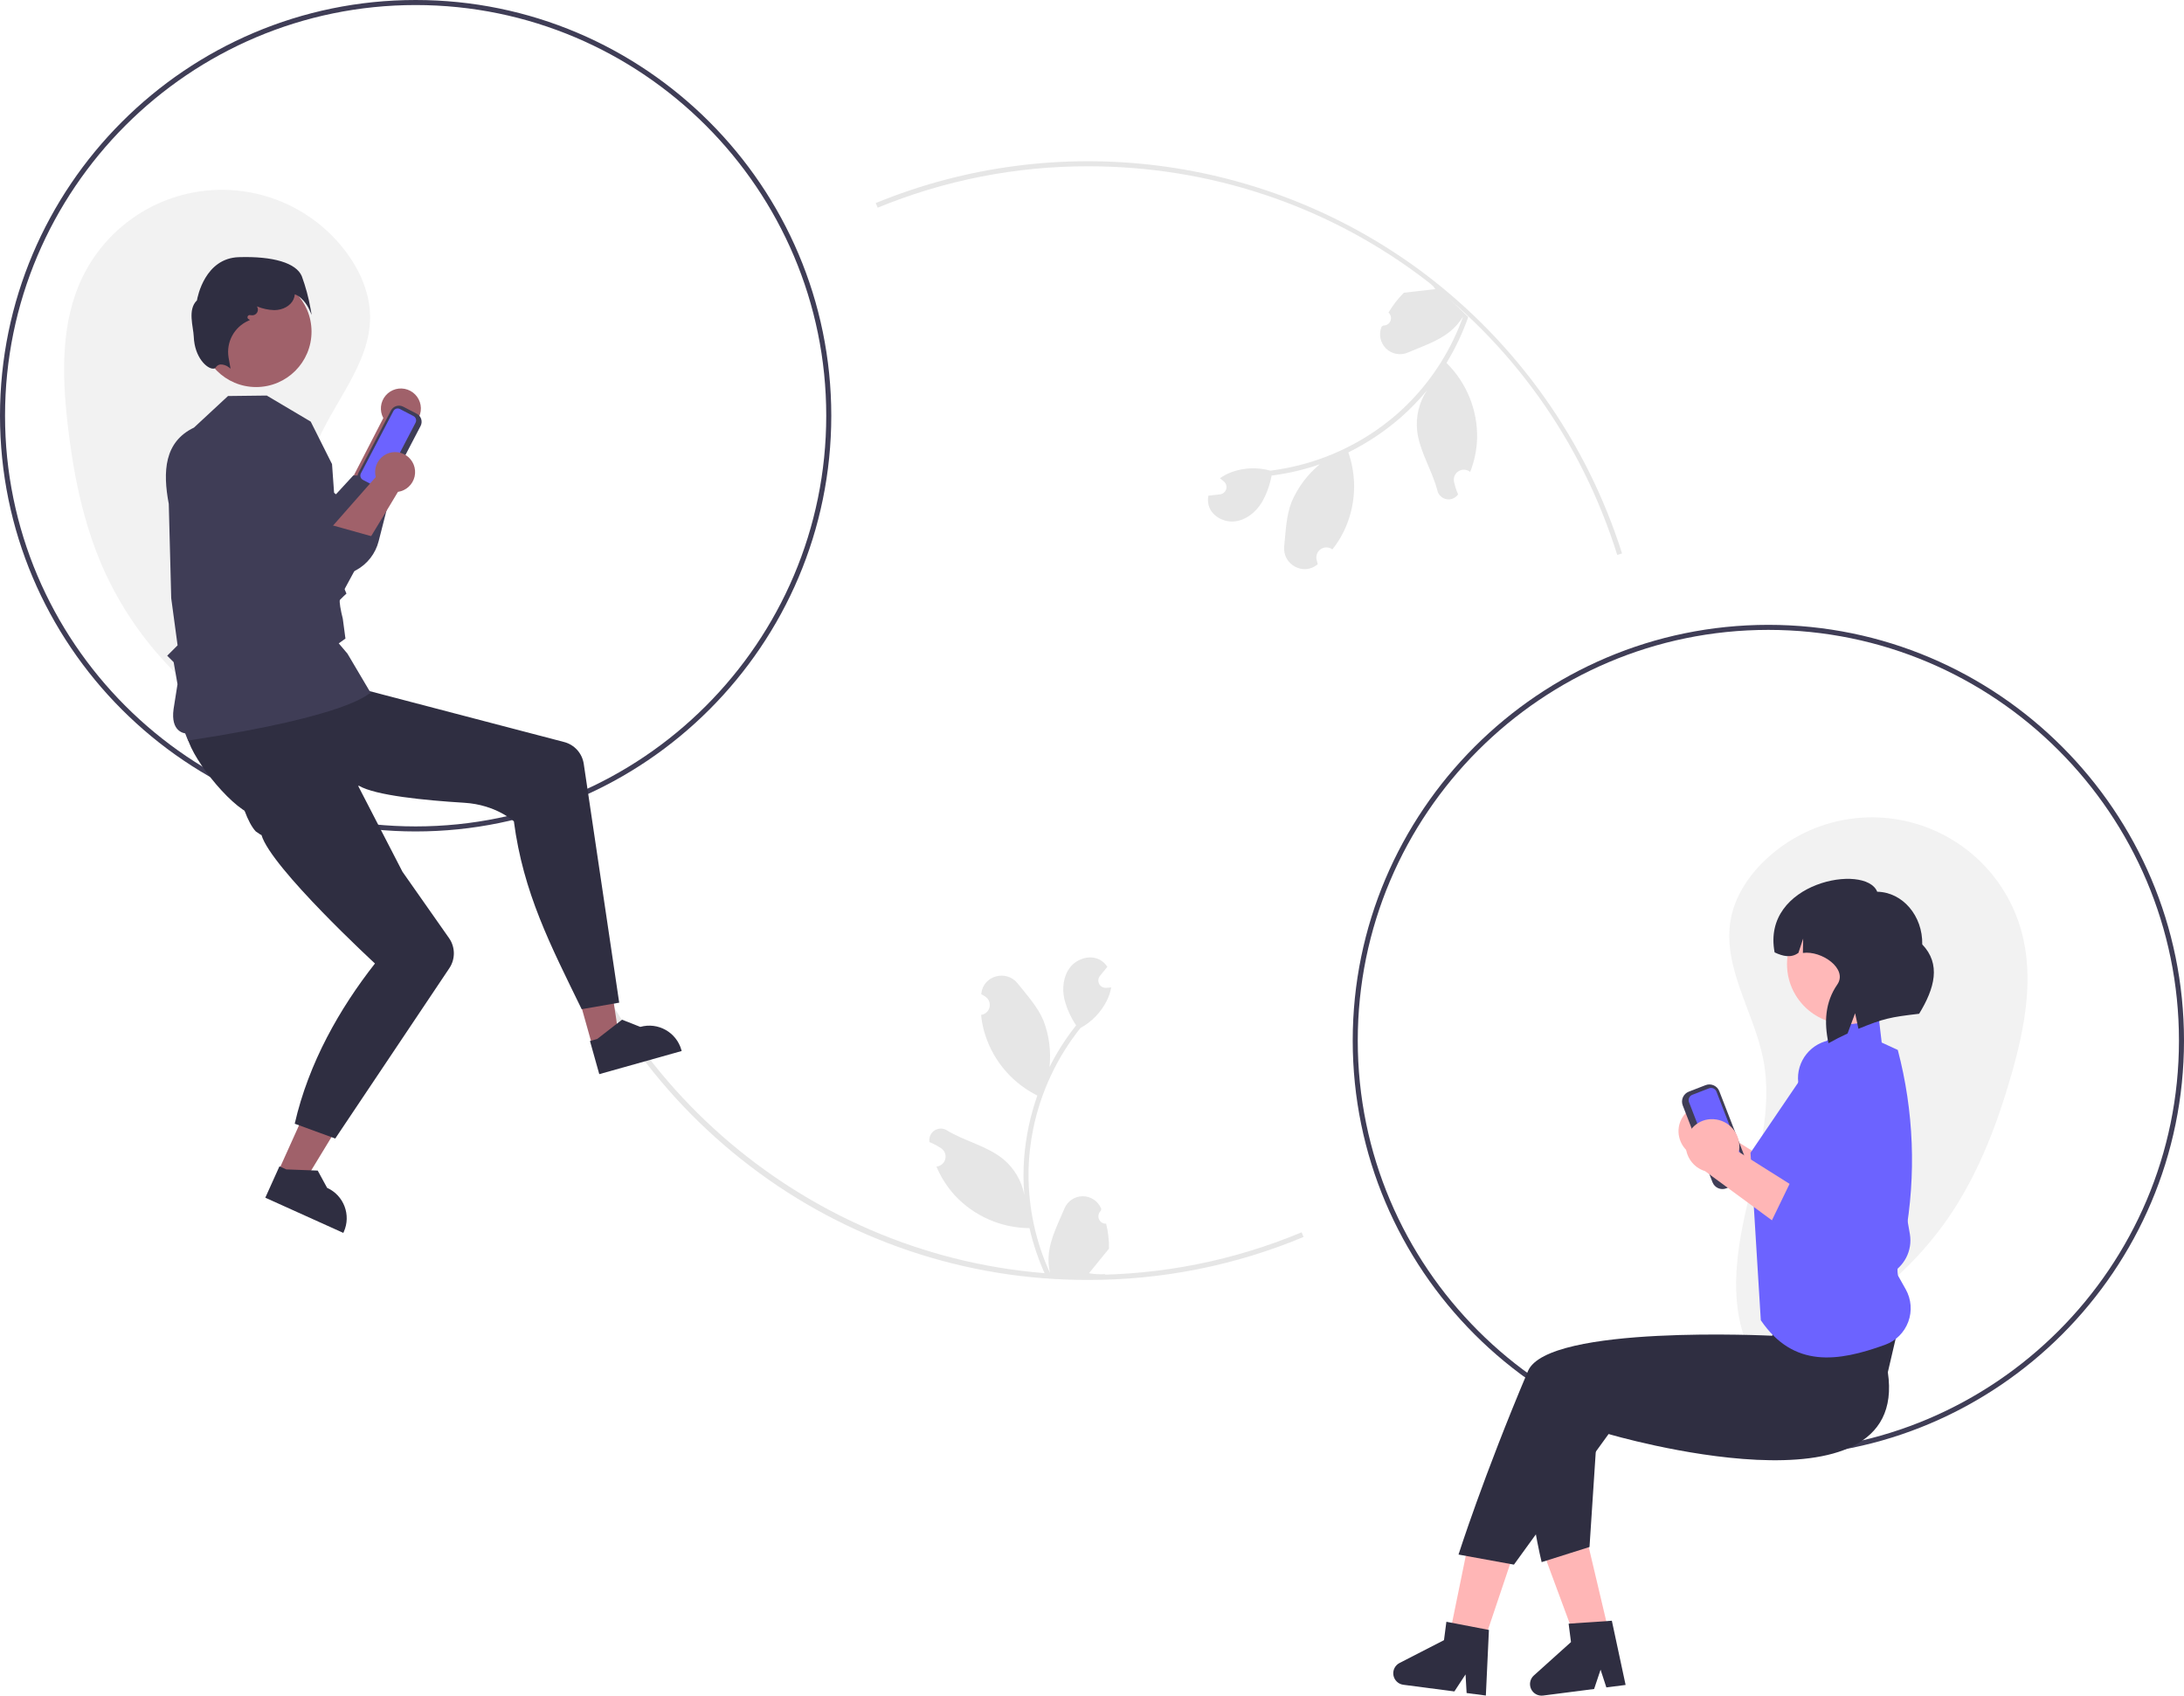
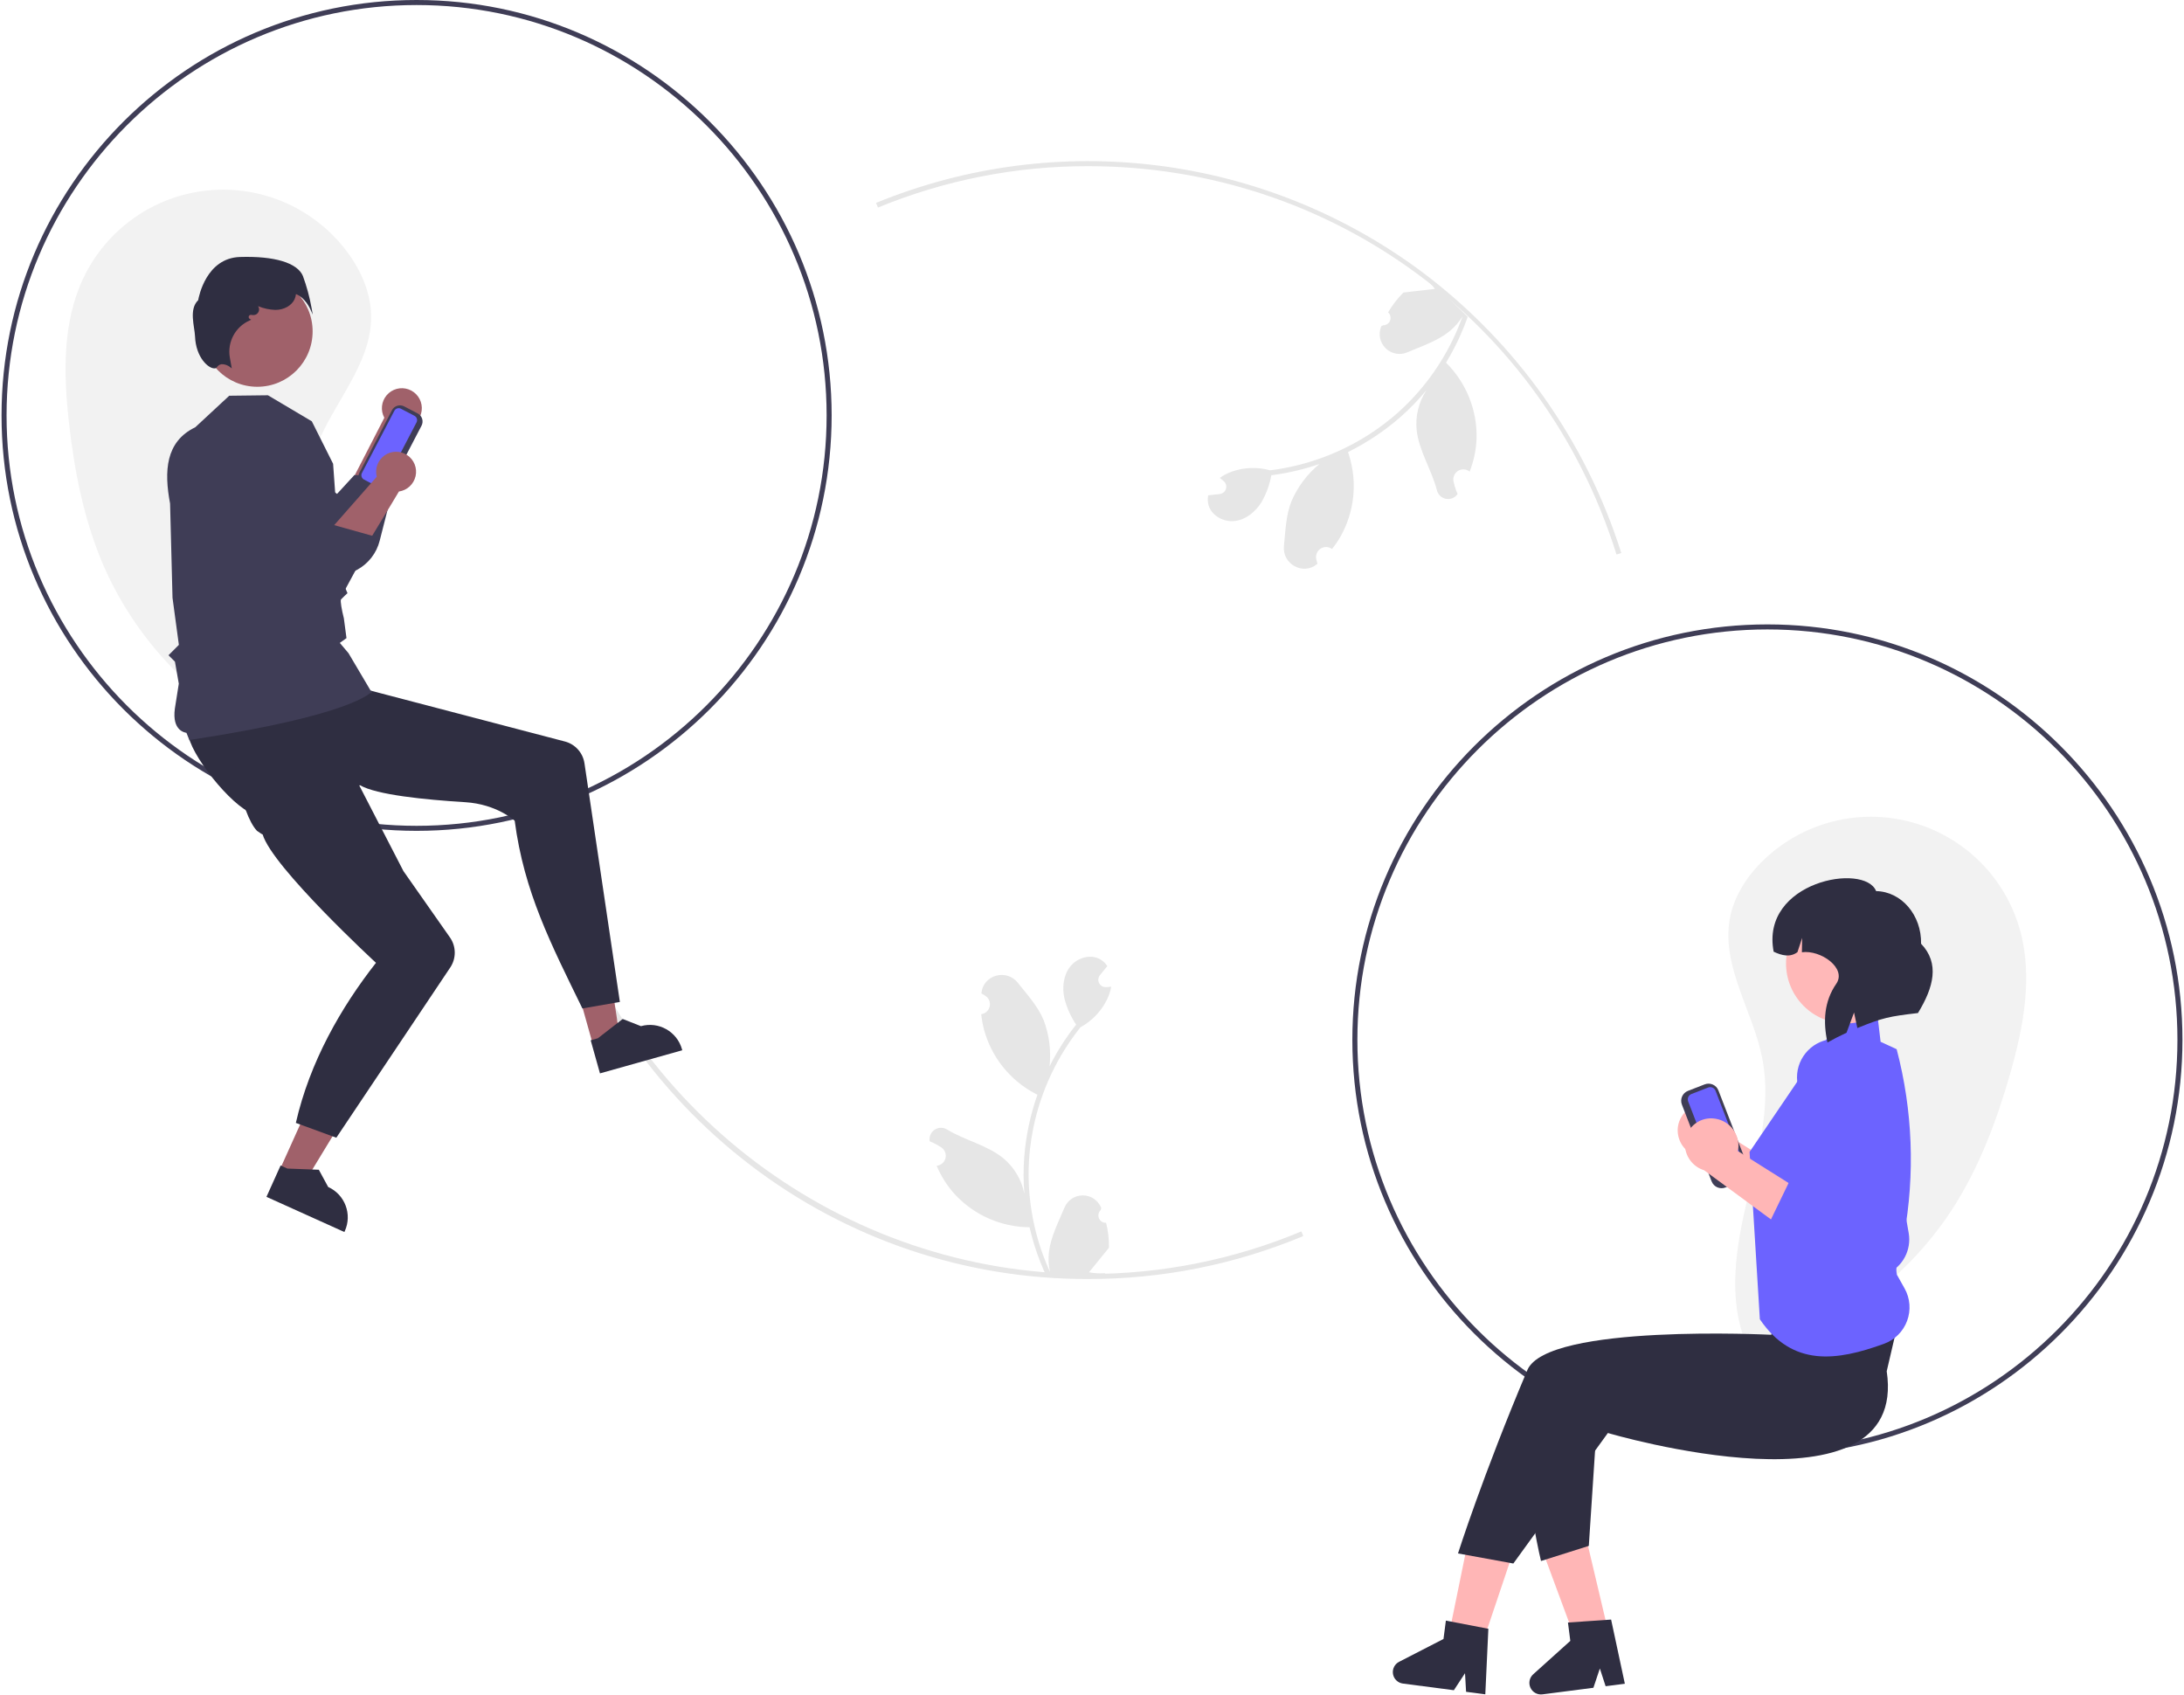
- <svg xmlns="http://www.w3.org/2000/svg" data-name="Layer 1" width="867" height="673.005" viewBox="0 0 867 673.005">
-   <path d="M279.609,409.65a137.199,137.199,0,0,1-72.318-70.942c-7.93-18.131-11.801-37.793-14.006-57.459-2.163-19.294-2.604-39.647,5.699-57.197a61.535,61.535,0,0,1,105.049-10.338c5.45,7.349,9.282,16.167,9.38,25.316.205,19.191-15.226,34.592-21.996,52.551-6.996,18.558-4.474,39.121-3.285,58.918s.435,41.26-11.577,57.041" transform="translate(-166.5 -113.4976)" fill="#f2f2f2" />
-   <path d="M858.426,652.315a137.199,137.199,0,0,0,83.137-57.887c10.843-16.555,17.939-35.295,23.393-54.318,5.35-18.663,9.18-38.657,3.92-57.346a61.535,61.535,0,0,0-101.853-27.714c-6.6,6.337-11.849,14.393-13.471,23.397-3.403,18.888,9.243,36.647,12.923,55.483,3.802,19.465-2.113,39.319-6.588,58.64s-7.311,40.609,1.901,58.173" transform="translate(-166.5 -113.4976)" fill="#f2f2f2" />
-   <path d="M598.5,621.498A219.995,219.995,0,0,1,464.079,576.191a223.646,223.646,0,0,1-78.777-114.596l1.921-.559C414.351,554.336,501.231,619.498,598.5,619.498a218.692,218.692,0,0,0,84.721-16.904l.771,1.846A220.68,220.68,0,0,1,598.5,621.498Z" transform="translate(-166.5 -113.4976)" fill="#e6e6e6" />
-   <path d="M808.506,333.744C779.648,241.484,695.254,179.498,598.5,179.498a218.759,218.759,0,0,0-83.588,16.436l-.761-1.85a222.331,222.331,0,0,1,217.039,27.416A223.906,223.906,0,0,1,810.415,333.147Z" transform="translate(-166.5 -113.4976)" fill="#e6e6e6" />
-   <path d="M868.5,691.498c-90.981,0-165-74.019-165-165s74.019-165,165-165,165,74.019,165,165S959.481,691.498,868.5,691.498Zm0-328c-89.878,0-163,73.122-163,163,0,89.879,73.122,163,163,163s163-73.121,163-163C1031.5,436.619,958.378,363.498,868.5,363.498Z" transform="translate(-166.5 -113.4976)" fill="#3f3d56" />
-   <path d="M331.5,443.498c-90.981,0-165-74.019-165-165s74.019-165,165-165,165,74.019,165,165S422.481,443.498,331.5,443.498Zm0-328c-89.878,0-163,73.122-163,163s73.122,163,163,163,163-73.122,163-163S421.378,115.498,331.5,115.498Z" transform="translate(-166.5 -113.4976)" fill="#3f3d56" />
-   <path d="M318.671,279.425l-14.57,28.298,14.387,8.247s9.87-31.787,10.16-32.993a7.939,7.939,0,1,0-9.976-3.553Z" transform="translate(-166.5 -113.4976)" fill="#a0616a" />
-   <path d="M243.895,283.274c6.5,24.081,29.861,39.375,49.261,57.711a18.197,18.197,0,0,0,23.679-12.76l6.538-25.588-16.618-.444-6.877,7.474L277.625,293.81Z" transform="translate(-166.5 -113.4976)" fill="#3f3d56" />
-   <path d="M843.97,552.136a10.855,10.855,0,0,1,10.138,11.245,10.414,10.414,0,0,1-.234,1.706l32.041,20.186-17.714,7.835L840.49,572.736a10.825,10.825,0,0,1-7.654-10.774,10.359,10.359,0,0,1,10.85-9.845Q843.828,552.125,843.97,552.136Z" transform="translate(-166.5 -113.4976)" fill="#ffb6b6" />
-   <path d="M874.868,576.097,866.927,592.482l31.398,20.205a15.619,15.619,0,0,0,15.183,1.017h0a14.966,14.966,0,0,0,8.3-15.962L911.621,539.577a16.136,16.136,0,0,0-17.716-13.361h0a15.303,15.303,0,0,0-13.549,16.876q.026.237.059.473a15.7,15.7,0,0,0,.321,1.661l11.122,41.365Z" transform="translate(-166.5 -113.4976)" fill="#6c63ff" />
-   <path d="M846.331,582.74l-11.824-30.509a4.227,4.227,0,0,1,2.411-5.463l6.649-2.577a4.227,4.227,0,0,1,5.463,2.411l11.824,30.509a4.227,4.227,0,0,1-2.411,5.463l-6.649,2.577A4.227,4.227,0,0,1,846.331,582.74Z" transform="translate(-166.5 -113.4976)" fill="#3f3d56" />
-   <path d="M838.3,548.022a2.278,2.278,0,0,0-1.299,2.944l11.824,30.509a2.278,2.278,0,0,0,2.944,1.299l6.649-2.577a2.278,2.278,0,0,0,1.299-2.944L847.893,546.745a2.278,2.278,0,0,0-2.944-1.299Z" transform="translate(-166.5 -113.4976)" fill="#6c63ff" />
-   <rect x="872.636" y="601.497" width="44.903" height="44.903" transform="translate(1623.676 1134.4) rotate(-180)" fill="#ffb8b8" />
-   <polygon points="599.649 620.243 582.5 614.473 572.95 661.153 584.57 665.062 599.649 620.243" fill="#ffb6b6" />
-   <polygon points="630.062 611.362 612.454 615.526 629.013 660.202 640.944 657.38 630.062 611.362" fill="#ffb6b6" />
-   <path d="M915.929,658.131c9,60-110.851,24.527-110.851,24.527L767.5,734.498l-22-4s9.899-31.12,27.578-72.839c7.851-18.527,97-14,97-14l1.851-14.527,51-1Z" transform="translate(-166.5 -113.4976)" fill="#2f2e41" />
-   <path d="M801.295,669.786l-32.641.751c5.233,45.007,9.846,62.96,9.846,62.96l19-6Z" transform="translate(-166.5 -113.4976)" fill="#2f2e41" />
-   <path d="M890.277,528.529l9.038-11.618,12.893-.559,1.287,10.927,6.388,2.946a171.329,171.329,0,0,1,2.886,74.227l0,0h0a6.609,6.609,0,0,0-1.88,6.42l.414,1.651-.038.06a9.672,9.672,0,0,0-1.284,7.22h0l3.051,5.421a15.395,15.395,0,0,1-8.194,22.018c-18.753,6.797-36.332,9.329-49.337-9.745l-4.089-66.47Z" transform="translate(-166.5 -113.4976)" fill="#6c63ff" />
-   <circle cx="733.245" cy="382.662" r="23.838" fill="#ffb8b8" />
-   <path d="M911.712,467.423c10.093.194,18.099,9.556,17.88,20.911,7.469,7.794,4.999,17.33-1.242,27.528-11.417,1.325-14.082,1.877-24.094,5.961l-1.319-6.164-2.99,8.027q-3.817,1.76-7.576,3.863c-1.801-8.261-1.354-16.29,3.486-23.284,4.3-6.213-6.165-13.59-13.649-12.547h0l.11-5.707-1.88,5.673c-2.917,2.144-6.144,1.368-9.454-.182v-0C865.62,463.613,907.166,455.986,911.712,467.423Z" transform="translate(-166.5 -113.4976)" fill="#2f2e41" />
-   <path d="M756.352,786.455l-7.64-.998-.421-7.392-4.435,6.757-20.264-2.647a4.594,4.594,0,0,1-1.504-8.642l17.642-9.062.953-7.293,16.888,3.239Z" transform="translate(-166.5 -113.4976)" fill="#2f2e41" />
-   <path d="M811.828,782.247l-7.642.983-2.293-7.04-2.565,7.665-20.269,2.608a4.594,4.594,0,0,1-3.658-7.973L790.149,765.23l-.939-7.294,17.156-1.175Z" transform="translate(-166.5 -113.4976)" fill="#2f2e41" />
-   <path d="M846.845,557.712a10.855,10.855,0,0,1,10.138,11.245,10.414,10.414,0,0,1-.234,1.706l32.041,20.186-17.714,7.835-27.711-20.37a10.825,10.825,0,0,1-7.654-10.774,10.359,10.359,0,0,1,10.85-9.845Q846.703,557.702,846.845,557.712Z" transform="translate(-166.5 -113.4976)" fill="#ffb6b6" />
-   <path d="M877.743,581.674l-7.941,16.385,31.398,20.205a15.619,15.619,0,0,0,15.183,1.017h0a14.966,14.966,0,0,0,8.3-15.962l-10.188-58.164a16.136,16.136,0,0,0-17.716-13.361h0a15.303,15.303,0,0,0-13.549,16.876q.026.237.059.473a15.701,15.701,0,0,0,.321,1.661l11.122,41.365Z" transform="translate(-166.5 -113.4976)" fill="#6c63ff" />
-   <polygon points="110.415 465.016 120.487 469.559 142.805 432.873 127.94 426.167 110.415 465.016" fill="#a0616a" />
-   <path d="M271.82,588.86,302.792,602.832l.177-.392a13.226,13.226,0,0,0-6.616-17.494l-.001-0-3.721-6.844-12.492-.47-2.704-1.22Z" transform="translate(-166.5 -113.4976)" fill="#2f2e41" />
-   <polygon points="235.159 415.125 245.796 412.139 239.34 369.685 223.639 374.093 235.159 415.125" fill="#a0616a" />
-   <path d="M404.399,539.825l32.713-9.184-.116-.414a13.226,13.226,0,0,0-16.307-9.159l-.001 0-7.248-2.856-9.876,7.663-2.856.802Z" transform="translate(-166.5 -113.4976)" fill="#2f2e41" />
-   <path d="M240.658,404.574c.272,7.87,17.01,29.103,25.813,32.148,1.496.518,2.371.803,2.371.803l3.064-.926L309.008,425.373c6.497,3.822,25.877,5.765,41.78,6.737,12.657.771,19.712,7.388,19.712,7.388,3.734,28.398,14.499,49.101,26.913,74.545l14.898-2.591-14.075-94.778a10.558,10.558,0,0,0-7.772-8.663L289.22,381.527s-5.584-1.01-17.36,4.67C252.473,395.551,240.464,398.848,240.658,404.574Z" transform="translate(-166.5 -113.4976)" fill="#2f2e41" />
-   <path d="M260.004,403.051c-3.395,7.105,1.636,33.67,8.036,40.437l1.699,1.155.574.299c3.839,12.986,45.037,50.967,45.037,50.967-13.916,17.728-26.317,39.355-31.851,63.587l16.091,5.88L344.885,497.759a10.558,10.558,0,0,0-.131-11.942l-18.478-26.321-30.11-58.323C274.652,400.509,262.478,397.883,260.004,403.051Z" transform="translate(-166.5 -113.4976)" fill="#2f2e41" />
-   <path d="M241.264,407.668c-.05,0-1.229-3.087-1.253-3.094-.401-.112-5.83-.648-4.609-9.635l1.562-9.892-1.525-8.734-2.565-2.565,4.122-4.122L234.47,350.93,233.5,313.498c-2.434-12.858-1.799-24.618,9.994-30.281l13.52-12.54,15.384-.186,17.454,10.347,8.456,16.858,3.28,45.688,2.449,5.714-.21.19c-.016.015-1.648,1.49-2.381,2.301-.355.504.311,4.269,1.134,7.466l1.055,7.892-2.658,1.9,3.456,4.082,9.421,15.925-.564-.14c-.636-.158-6.561,8.735-71.59,18.624C241.399,407.384,241.389,407.668,241.264,407.668Z" transform="translate(-166.5 -113.4976)" fill="#3f3d56" />
-   <path d="M315.727,308.79l-5.383-2.809a3.599,3.599,0,0,1-1.524-4.851l12.889-24.701a3.599,3.599,0,0,1,4.851-1.524l5.383,2.809a3.599,3.599,0,0,1,1.524,4.851l-12.889,24.701A3.599,3.599,0,0,1,315.727,308.79Z" transform="translate(-166.5 -113.4976)" fill="#3f3d56" />
-   <path d="M325.271,275.836a1.94,1.94,0,0,0-2.614.821l-12.889,24.701a1.94,1.94,0,0,0,.821,2.614l5.383,2.809a1.94,1.94,0,0,0,2.614-.821l12.889-24.701a1.94,1.94,0,0,0-.821-2.614Z" transform="translate(-166.5 -113.4976)" fill="#6c63ff" />
-   <circle cx="101.672" cy="131.625" r="21.996" fill="#a0616a" />
-   <path d="M257.354,259.29a5.259,5.259,0,0,0-3.399-1.141,2.735,2.735,0,0,0-1.871,1.243,1.106,1.106,0,0,1-.97.413c-2.347.085-7.35-4.269-7.692-12.67-.163-3.993-2.551-10.749,1.252-14.408.255-1.477,3.224-16.739,16.61-17.16,13.704-.436,22.827,2.317,25.019,7.54h0a75.905,75.905,0,0,1,3.458,12.766l.46,2.585-1.074-2.396c-.02-.045-1.979-4.335-5.611-5.766a6.162,6.162,0,0,1-.525,2.02c-1.185,2.568-4.172,4.244-7.611,4.27a19.645,19.645,0,0,1-6.915-1.487,2.263,2.263,0,0,1-2.135,3.536l-.636-.079a.864.864,0,0,0-.515,1.62l.56.299-.679.329a13.544,13.544,0,0,0-7.846,14.571l.792,4.455Z" transform="translate(-166.5 -113.4976)" fill="#2f2e41" />
-   <path d="M605.61,599.177a2.937,2.937,0,0,1-2.128-5.09l.201-.8q-.04-.096-.08-.192a7.887,7.887,0,0,0-14.548.054c-2.379,5.731-5.409,11.471-6.155,17.53a23.331,23.331,0,0,0,.41,8.024,93.541,93.541,0,0,1-8.509-38.851,90.285,90.285,0,0,1,.56-10.072q.464-4.112,1.287-8.166a94.625,94.625,0,0,1,18.765-40.104,25.182,25.182,0,0,0,10.473-10.866,19.209,19.209,0,0,0,1.747-5.249c-.51.067-1.028.109-1.538.142-.159.008-.326.017-.485.025l-.06.003a2.91,2.91,0,0,1-2.39-4.74q.33-.406.661-.812c.334-.418.677-.828,1.011-1.245a1.448,1.448,0,0,0,.109-.125c.385-.476.769-.945,1.154-1.421a8.414,8.414,0,0,0-2.758-2.666c-3.853-2.257-9.169-.694-11.953,2.792-2.792,3.485-3.318,8.375-2.349,12.73a33.719,33.719,0,0,0,4.664,10.398c-.209.268-.426.527-.635.794a95.236,95.236,0,0,0-9.94,15.748,39.591,39.591,0,0,0-2.364-18.389c-2.262-5.458-6.503-10.054-10.237-14.772-4.485-5.667-13.683-3.194-14.473,3.99q-.011.104-.022.209.832.469,1.629.996a3.984,3.984,0,0,1-1.606,7.249l-.081.013a39.636,39.636,0,0,0,1.045,5.926,40.81,40.81,0,0,0,20.32,25.577c.326.167.644.334.97.493a97.207,97.207,0,0,0-5.232,24.624,92.197,92.197,0,0,0,.067,14.887l-.025-.176a24.363,24.363,0,0,0-8.317-14.067c-6.4-5.258-15.443-7.194-22.347-11.42a4.572,4.572,0,0,0-7.003,4.448q.014.092.028.185a26.761,26.761,0,0,1,3.001,1.446q.832.469,1.629.996a3.984,3.984,0,0,1-1.606,7.249l-.081.012c-.058.008-.109.017-.167.025a39.671,39.671,0,0,0,7.297,11.426,40.846,40.846,0,0,0,29.623,12.998h.008a97.18,97.18,0,0,0,6.528,19.058h23.32c.084-.259.159-.527.234-.786a26.496,26.496,0,0,1-6.453-.384c1.73-2.123,3.46-4.263,5.191-6.386a1.446,1.446,0,0,0,.109-.125c.878-1.087,1.764-2.165,2.641-3.251l0-.001a38.811,38.811,0,0,0-1.137-9.887Z" transform="translate(-166.5 -113.4976)" fill="#e6e6e6" />
-   <path d="M717.709,237.565a2.937,2.937,0,0,1-2.029,5.131l-.703.432q-.039.097-.077.193a7.887,7.887,0,0,0,10.456,10.115c5.704-2.443,11.88-4.44,16.643-8.258a23.331,23.331,0,0,0,5.307-6.032,93.541,93.541,0,0,1-21.023,33.761,90.285,90.285,0,0,1-7.431,6.822q-3.203,2.621-6.622,4.95a94.625,94.625,0,0,1-41.43,15.623,25.182,25.182,0,0,0-15.084.472,19.209,19.209,0,0,0-4.915,2.54c.412.308.812.64,1.201.972.12.105.245.216.365.32l.045.04a2.91,2.91,0,0,1-1.597,5.063q-.52.061-1.04.121c-.531.066-1.062.12-1.594.186a1.447,1.447,0,0,0-.165.014c-.608.073-1.21.14-1.818.212a8.414,8.414,0,0,0,.114,3.835c1.184,4.306,6.082,6.897,10.508,6.343,4.432-.548,8.222-3.682,10.567-7.477a33.719,33.719,0,0,0,3.917-10.702c.336-.046.673-.08,1.009-.125a95.236,95.236,0,0,0,18.11-4.34,39.591,39.591,0,0,0-11.142,14.819c-2.189,5.488-2.361,11.739-2.979,17.724-.743,7.189,7.57,11.838,13.15,7.244q.081-.067.162-.134-.268-.917-.471-1.85a3.984,3.984,0,0,1,6.21-4.071l.067.048a39.637,39.637,0,0,0,3.388-4.973,40.81,40.81,0,0,0,3.3-32.499c-.117-.347-.228-.689-.35-1.03a97.208,97.208,0,0,0,20.934-13.982A92.198,92.198,0,0,0,733.035,268.364l-.105.143a24.363,24.363,0,0,0-3.863,15.879c.914,8.232,6.038,15.93,8.033,23.776a4.572,4.572,0,0,0,8.119,1.702q.054-.076.109-.152a26.76,26.76,0,0,1-1.14-3.13q-.268-.917-.471-1.85a3.984,3.984,0,0,1,6.21-4.071l.067.048c.048.035.09.064.137.099a39.67,39.67,0,0,0,2.749-13.276,40.846,40.846,0,0,0-12.142-29.984l-.006-.006a97.18,97.18,0,0,0,8.627-18.204l-16.7-16.277c-.241.127-.481.266-.716.399a26.496,26.496,0,0,1,4.353,4.779c-2.721.313-5.454.638-8.174.95a1.449,1.449,0,0,0-.165.014c-1.387.166-2.774.319-4.161.485l-.001.001a38.812,38.812,0,0,0-6.086,7.874Z" transform="translate(-166.5 -113.4976)" fill="#e6e6e6" />
-   <path d="M315.663,302.841l-21.03,23.893,11.942,11.506s17.321-28.422,17.897-29.521a7.939,7.939,0,1,0-8.809-5.878Z" transform="translate(-166.5 -113.4976)" fill="#a0616a" />
-   <path d="M242.205,288.345c.433,24.938,19.361,45.466,33.706,67.978a18.197,18.197,0,0,0,26.076-6.603L314.565,326.499l-16.009-4.482-8.492,5.572-17.716-20.803Z" transform="translate(-166.5 -113.4976)" fill="#3f3d56" />
+ <svg xmlns="http://www.w3.org/2000/svg" width="709px" height="550px" viewBox="0 0 708 550" version="1.1">
+   <g id="surface1">
+     <path style=" stroke:none;fill-rule:nonzero;fill:rgb(94.902%,94.902%,94.902%);fill-opacity:1;" d="M 92.367 242.027 C 66.012 230.949 44.883 210.207 33.309 184.051 C 26.836 169.234 23.672 153.164 21.875 137.094 C 20.105 121.324 19.746 104.691 26.527 90.348 C 34.078 74.375 49.457 63.539 67.027 61.809 C 84.602 60.078 101.793 67.707 112.312 81.898 C 116.762 87.906 119.891 95.113 119.973 102.59 C 120.137 118.273 107.539 130.859 102.008 145.535 C 96.297 160.703 98.355 177.508 99.328 193.688 C 100.297 209.863 99.684 227.406 89.871 240.301 " />
+     <path style=" stroke:none;fill-rule:nonzero;fill:rgb(94.902%,94.902%,94.902%);fill-opacity:1;" d="M 565.031 440.34 C 592.863 433.816 617.152 416.895 632.922 393.035 C 641.777 379.504 647.574 364.188 652.027 348.645 C 656.395 333.391 659.523 317.051 655.227 301.777 C 650.441 284.766 637.09 271.516 620.051 266.879 C 603.012 262.238 584.789 266.891 572.055 279.129 C 566.664 284.309 562.379 290.891 561.051 298.25 C 558.273 313.684 568.602 328.199 571.605 343.594 C 574.711 359.5 569.879 375.727 566.227 391.516 C 562.57 407.305 560.254 424.703 567.777 439.055 " />
+     <path style=" stroke:none;fill-rule:nonzero;fill:rgb(90.196%,90.196%,90.196%);fill-opacity:1;" d="M 352.773 415.156 C 313.105 415.281 274.508 402.262 243.004 378.129 C 212.164 354.547 189.629 321.742 178.676 284.477 L 180.242 284.023 C 202.398 360.27 273.344 413.523 352.773 413.523 C 376.523 413.566 400.043 408.871 421.957 399.707 L 422.59 401.215 C 400.477 410.461 376.742 415.199 352.773 415.156 Z M 352.773 415.156 " />
+     <path style=" stroke:none;fill-rule:nonzero;fill:rgb(90.196%,90.196%,90.196%);fill-opacity:1;" d="M 524.27 179.992 C 500.703 104.594 431.785 53.938 352.773 53.938 C 329.363 53.895 306.168 58.457 284.516 67.371 L 283.895 65.859 C 342.812 41.711 410.062 50.211 461.129 88.262 C 491.688 111.172 514.309 143.078 525.828 179.504 Z M 524.27 179.992 " />
+     <path style=" stroke:none;fill-rule:nonzero;fill:rgb(24.706%,23.922%,33.725%);fill-opacity:1;" d="M 573.258 472.363 C 498.965 472.363 438.52 411.871 438.52 337.52 C 438.52 263.164 498.965 202.676 573.258 202.676 C 647.555 202.676 708 263.164 708 337.52 C 708 411.871 647.555 472.363 573.258 472.363 Z M 573.258 204.309 C 499.863 204.309 440.152 264.066 440.152 337.52 C 440.152 410.973 499.863 470.727 573.258 470.727 C 646.656 470.727 706.367 410.973 706.367 337.52 C 706.367 264.066 646.656 204.309 573.258 204.309 Z M 573.258 204.309 " />
+     <path style=" stroke:none;fill-rule:nonzero;fill:rgb(24.706%,23.922%,33.725%);fill-opacity:1;" d="M 134.742 269.688 C 60.445 269.688 0 209.199 0 134.844 C 0 60.492 60.445 0 134.742 0 C 209.035 0 269.48 60.492 269.48 134.844 C 269.48 209.199 209.035 269.688 134.742 269.688 Z M 134.742 1.633 C 61.344 1.633 1.633 61.391 1.633 134.844 C 1.633 208.297 61.344 268.055 134.742 268.055 C 208.137 268.055 267.848 208.297 267.848 134.844 C 267.848 61.391 208.137 1.633 134.742 1.633 Z M 134.742 1.633 " />
+     <path style=" stroke:none;fill-rule:nonzero;fill:rgb(62.745%,38.039%,41.569%);fill-opacity:1;" d="M 124.266 135.602 L 112.367 158.73 L 124.113 165.469 C 124.113 165.469 132.172 139.492 132.41 138.504 C 134.898 137.488 136.5 135.039 136.441 132.352 C 136.379 129.66 134.664 127.289 132.133 126.387 C 129.602 125.484 126.777 126.238 125.031 128.285 C 123.285 130.328 122.98 133.238 124.266 135.602 Z M 124.266 135.602 " />
+     <path style=" stroke:none;fill-rule:nonzero;fill:rgb(24.706%,23.922%,33.725%);fill-opacity:1;" d="M 63.203 138.746 C 68.508 158.426 87.586 170.926 103.43 185.91 C 107.371 187.297 111.719 186.953 115.398 184.969 C 119.078 182.984 121.754 179.543 122.766 175.484 L 128.105 154.57 L 114.535 154.207 L 108.918 160.316 L 90.746 147.359 Z M 63.203 138.746 " />
+     <path style=" stroke:none;fill-rule:nonzero;fill:rgb(100%,71.373%,71.373%);fill-opacity:1;" d="M 553.227 358.473 C 558.02 358.785 561.691 362.859 561.508 367.66 C 561.48 368.129 561.418 368.598 561.316 369.055 L 587.48 385.551 L 573.016 391.953 L 550.387 375.305 C 546.547 374.133 543.98 370.516 544.137 366.5 C 544.363 361.832 548.328 358.23 552.996 358.457 C 553.074 358.461 553.152 358.465 553.227 358.473 Z M 553.227 358.473 " />
+     <path style=" stroke:none;fill-rule:nonzero;fill:rgb(42.353%,38.824%,100%);fill-opacity:1;" d="M 578.461 378.055 L 571.977 391.441 L 597.613 407.957 C 601.324 410.363 606.016 410.68 610.016 408.785 C 614.926 406.434 617.688 401.117 616.793 395.742 L 608.473 348.207 C 607.312 341.301 600.961 336.508 594.004 337.289 C 587.145 338.039 582.191 344.215 582.941 351.082 C 582.953 351.211 582.973 351.34 582.988 351.465 C 583.051 351.922 583.141 352.375 583.25 352.824 L 592.332 386.629 Z M 578.461 378.055 " />
+     <path style=" stroke:none;fill-rule:nonzero;fill:rgb(24.706%,23.922%,33.725%);fill-opacity:1;" d="M 555.156 383.48 L 545.5 358.547 C 544.816 356.773 545.695 354.773 547.469 354.086 L 552.898 351.977 C 554.676 351.293 556.672 352.172 557.359 353.949 L 567.016 378.883 C 567.703 380.66 566.82 382.656 565.047 383.348 L 559.617 385.453 C 557.844 386.137 555.848 385.258 555.156 383.48 Z M 555.156 383.48 " />
+     <path style=" stroke:none;fill-rule:nonzero;fill:rgb(42.353%,38.824%,100%);fill-opacity:1;" d="M 548.598 355.109 C 547.641 355.48 547.168 356.559 547.535 357.516 L 557.191 382.449 C 557.562 383.406 558.641 383.879 559.598 383.512 L 565.027 381.402 C 565.98 381.031 566.457 379.957 566.086 379 L 556.434 354.066 C 556.059 353.109 554.984 352.633 554.027 353.004 Z M 548.598 355.109 " />
+     <path style=" stroke:none;fill-rule:nonzero;fill:rgb(100%,72.157%,72.157%);fill-opacity:1;" d="M 613.305 435.508 L 576.637 435.508 L 576.637 398.812 L 613.305 398.812 Z M 613.305 435.508 " />
+     <path style=" stroke:none;fill-rule:nonzero;fill:rgb(100%,71.373%,71.373%);fill-opacity:1;" d="M 489.68 506.887 L 475.676 502.168 L 467.875 540.316 L 477.363 543.512 Z M 489.68 506.887 " />
+     <path style=" stroke:none;fill-rule:nonzero;fill:rgb(100%,71.373%,71.373%);fill-opacity:1;" d="M 514.516 499.629 L 500.137 503.031 L 513.656 539.539 L 523.402 537.234 Z M 514.516 499.629 " />
+     <path style=" stroke:none;fill-rule:nonzero;fill:rgb(18.431%,18.039%,25.49%);fill-opacity:1;" d="M 611.992 445.094 C 619.34 494.129 521.469 465.141 521.469 465.141 L 490.781 507.504 L 472.816 504.234 C 472.816 504.234 480.902 478.801 495.336 444.707 C 501.75 429.566 574.547 433.266 574.547 433.266 L 576.059 421.395 L 617.707 420.578 Z M 611.992 445.094 " />
+     <path style=" stroke:none;fill-rule:nonzero;fill:rgb(18.431%,18.039%,25.49%);fill-opacity:1;" d="M 518.379 454.621 L 491.723 455.234 C 495.996 492.016 499.766 506.688 499.766 506.688 L 515.281 501.781 Z M 518.379 454.621 " />
+     <path style=" stroke:none;fill-rule:nonzero;fill:rgb(42.353%,38.824%,100%);fill-opacity:1;" d="M 591.043 339.18 L 598.422 329.684 L 608.953 329.227 L 610.004 338.156 L 615.219 340.566 C 620.43 360.371 621.234 381.074 617.574 401.227 C 616.152 402.566 615.566 404.574 616.039 406.473 L 616.379 407.82 L 616.348 407.871 C 615.238 409.625 614.859 411.742 615.301 413.773 L 617.789 418.203 C 619.602 421.426 619.898 425.285 618.609 428.75 C 617.32 432.215 614.574 434.941 611.098 436.195 C 595.785 441.75 581.43 443.82 570.809 428.23 L 567.469 373.91 Z M 591.043 339.18 " />
+     <path style=" stroke:none;fill-rule:nonzero;fill:rgb(100%,72.157%,72.157%);fill-opacity:1;" d="M 618.242 312.727 C 618.242 323.484 609.527 332.207 598.773 332.207 C 588.023 332.207 579.309 323.484 579.309 312.727 C 579.309 301.965 588.023 293.242 598.773 293.242 C 609.527 293.242 618.242 301.965 618.242 312.727 Z M 618.242 312.727 " />
+     <path style=" stroke:none;fill-rule:nonzero;fill:rgb(18.431%,18.039%,25.49%);fill-opacity:1;" d="M 608.547 289.242 C 616.789 289.398 623.328 297.051 623.148 306.328 C 629.246 312.699 627.23 320.492 622.133 328.828 C 612.812 329.91 610.637 330.359 602.461 333.699 L 601.383 328.66 L 598.941 335.223 C 596.863 336.18 594.801 337.23 592.754 338.379 C 591.285 331.625 591.648 325.066 595.602 319.348 C 599.113 314.273 590.566 308.242 584.457 309.094 L 584.543 304.434 L 583.008 309.066 C 580.629 310.82 577.992 310.184 575.289 308.918 C 570.906 286.129 604.836 279.895 608.547 289.242 Z M 608.547 289.242 " />
+     <path style=" stroke:none;fill-rule:nonzero;fill:rgb(18.431%,18.039%,25.49%);fill-opacity:1;" d="M 481.68 549.965 L 475.438 549.148 L 475.094 543.109 L 471.473 548.633 L 454.926 546.469 C 453.297 546.254 451.996 545.008 451.715 543.391 C 451.434 541.77 452.238 540.156 453.699 539.406 L 468.105 532 L 468.883 526.039 L 482.672 528.688 Z M 481.68 549.965 " />
+     <path style=" stroke:none;fill-rule:nonzero;fill:rgb(18.431%,18.039%,25.49%);fill-opacity:1;" d="M 526.98 546.527 L 520.738 547.332 L 518.867 541.578 L 516.773 547.84 L 500.223 549.973 C 498.594 550.184 497.016 549.309 496.332 547.816 C 495.648 546.32 496.012 544.555 497.234 543.457 L 509.277 532.617 L 508.512 526.656 L 522.52 525.699 Z M 526.98 546.527 " />
+     <path style=" stroke:none;fill-rule:nonzero;fill:rgb(100%,71.373%,71.373%);fill-opacity:1;" d="M 555.574 363.027 C 560.367 363.344 564.039 367.418 563.855 372.219 C 563.828 372.688 563.766 373.152 563.664 373.613 L 589.828 390.109 L 575.363 396.512 L 552.734 379.863 C 548.895 378.691 546.328 375.074 546.484 371.059 C 546.711 366.391 550.676 362.789 555.344 363.016 C 555.422 363.02 555.5 363.023 555.574 363.027 Z M 555.574 363.027 " />
+     <path style=" stroke:none;fill-rule:nonzero;fill:rgb(42.353%,38.824%,100%);fill-opacity:1;" d="M 580.809 382.609 L 574.324 396 L 599.961 412.512 C 603.672 414.922 608.363 415.238 612.363 413.344 C 617.273 410.992 620.035 405.672 619.141 400.301 L 610.82 352.766 C 609.66 345.859 603.309 341.062 596.352 341.848 C 589.492 342.598 584.539 348.773 585.289 355.637 C 585.301 355.766 585.316 355.895 585.336 356.023 C 585.398 356.48 585.488 356.934 585.598 357.383 L 594.68 391.188 Z M 580.809 382.609 " />
+     <path style=" stroke:none;fill-rule:nonzero;fill:rgb(62.745%,38.039%,41.569%);fill-opacity:1;" d="M 90.164 380.027 L 98.391 383.742 L 116.617 353.758 L 104.477 348.277 Z M 90.164 380.027 " />
+     <path style=" stroke:none;fill-rule:nonzero;fill:rgb(18.431%,18.039%,25.49%);fill-opacity:1;" d="M 86.004 388.484 L 111.297 399.902 L 111.441 399.582 C 113.895 394.141 111.477 387.742 106.039 385.285 L 103 379.691 L 92.797 379.309 L 90.59 378.312 Z M 86.004 388.484 " />
+     <path style=" stroke:none;fill-rule:nonzero;fill:rgb(62.745%,38.039%,41.569%);fill-opacity:1;" d="M 192.031 339.254 L 200.719 336.816 L 195.445 302.121 L 182.625 305.723 Z M 192.031 339.254 " />
+     <path style=" stroke:none;fill-rule:nonzero;fill:rgb(18.431%,18.039%,25.49%);fill-opacity:1;" d="M 194.27 348.41 L 220.984 340.906 L 220.891 340.566 C 219.277 334.82 213.316 331.469 207.574 333.082 L 201.652 330.75 L 193.59 337.012 L 191.258 337.668 Z M 194.27 348.41 " />
+     <path style=" stroke:none;fill-rule:nonzero;fill:rgb(18.431%,18.039%,25.49%);fill-opacity:1;" d="M 60.559 237.879 C 60.781 244.309 74.449 261.664 81.637 264.148 C 82.859 264.574 83.574 264.809 83.574 264.809 L 86.074 264.051 L 116.375 254.875 C 121.68 258 137.504 259.586 150.492 260.383 C 160.828 261.012 166.59 266.418 166.59 266.418 C 169.637 289.625 178.43 306.547 188.566 327.34 L 200.73 325.223 L 189.238 247.766 C 188.73 244.348 186.234 241.562 182.891 240.688 L 100.215 219.043 C 100.215 219.043 95.656 218.219 86.039 222.859 C 70.207 230.504 60.398 233.199 60.559 237.879 Z M 60.559 237.879 " />
+     <path style=" stroke:none;fill-rule:nonzero;fill:rgb(18.431%,18.039%,25.49%);fill-opacity:1;" d="M 76.355 236.633 C 73.582 242.441 77.691 264.148 82.918 269.68 L 84.305 270.625 L 84.773 270.871 C 87.91 281.48 121.555 312.523 121.555 312.523 C 110.188 327.008 100.062 344.684 95.543 364.488 L 108.684 369.293 L 145.672 314.031 C 147.652 311.07 147.613 307.191 145.562 304.273 L 130.477 282.762 L 105.887 235.098 C 88.316 234.555 78.375 232.41 76.355 236.633 Z M 76.355 236.633 " />
+     <path style=" stroke:none;fill-rule:nonzero;fill:rgb(24.706%,23.922%,33.725%);fill-opacity:1;" d="M 61.055 240.406 C 61.012 240.406 60.051 237.883 60.031 237.879 C 59.703 237.785 55.27 237.348 56.266 230.004 L 57.543 221.918 L 56.297 214.781 L 54.203 212.688 L 57.566 209.316 L 55.504 194.039 L 54.711 163.445 C 52.727 152.938 53.242 143.328 62.875 138.699 L 73.914 128.453 L 86.477 128.301 L 100.73 136.758 L 107.637 150.535 L 110.312 187.871 L 112.312 192.543 L 112.141 192.695 C 112.129 192.707 110.797 193.914 110.199 194.578 C 109.91 194.988 110.453 198.066 111.125 200.68 L 111.984 207.129 L 109.816 208.68 L 112.637 212.016 L 120.332 225.031 L 119.871 224.918 C 119.352 224.785 114.512 232.055 61.41 240.137 C 61.164 240.176 61.156 240.406 61.055 240.406 Z M 61.055 240.406 " />
+     <path style=" stroke:none;fill-rule:nonzero;fill:rgb(24.706%,23.922%,33.725%);fill-opacity:1;" d="M 121.859 159.602 L 117.465 157.305 C 116.027 156.551 115.469 154.777 116.219 153.34 L 126.742 133.152 C 127.496 131.715 129.266 131.16 130.707 131.906 L 135.102 134.203 C 136.539 134.957 137.094 136.73 136.348 138.168 L 125.82 158.355 C 125.07 159.793 123.297 160.348 121.859 159.602 Z M 121.859 159.602 " />
+     <path style=" stroke:none;fill-rule:nonzero;fill:rgb(42.353%,38.824%,100%);fill-opacity:1;" d="M 129.652 132.668 C 128.879 132.266 127.926 132.566 127.52 133.34 L 116.996 153.527 C 116.59 154.301 116.891 155.258 117.664 155.664 L 122.062 157.957 C 122.836 158.363 123.789 158.062 124.195 157.289 L 134.723 137.102 C 135.125 136.324 134.824 135.371 134.051 134.965 Z M 129.652 132.668 " />
+     <path style=" stroke:none;fill-rule:nonzero;fill:rgb(62.745%,38.039%,41.569%);fill-opacity:1;" d="M 100.988 107.57 C 100.988 117.496 92.945 125.543 83.027 125.543 C 73.105 125.543 65.066 117.496 65.066 107.57 C 65.066 97.641 73.105 89.594 83.027 89.594 C 92.945 89.594 100.988 97.641 100.988 107.57 Z M 100.988 107.57 " />
+     <path style=" stroke:none;fill-rule:nonzero;fill:rgb(18.431%,18.039%,25.49%);fill-opacity:1;" d="M 74.191 119.148 C 73.406 118.52 72.422 118.191 71.418 118.215 C 70.785 118.316 70.23 118.688 69.887 119.23 C 69.699 119.469 69.398 119.594 69.098 119.566 C 67.18 119.637 63.094 116.078 62.816 109.211 C 62.684 105.949 60.73 100.43 63.836 97.438 C 64.047 96.23 66.469 83.758 77.402 83.414 C 88.594 83.059 96.043 85.309 97.832 89.578 C 99.074 92.965 100.02 96.457 100.656 100.012 L 101.031 102.121 L 100.152 100.164 C 100.137 100.129 98.539 96.621 95.574 95.453 C 95.523 96.023 95.379 96.582 95.145 97.102 C 94.176 99.203 91.738 100.57 88.93 100.594 C 86.988 100.531 85.074 100.121 83.281 99.379 C 83.695 99.977 83.723 100.762 83.344 101.387 C 82.969 102.012 82.262 102.355 81.539 102.266 L 81.02 102.203 C 80.684 102.16 80.363 102.363 80.258 102.688 C 80.156 103.012 80.301 103.367 80.598 103.527 L 81.055 103.77 L 80.5 104.039 C 75.91 106.09 73.277 110.98 74.094 115.949 L 74.742 119.59 Z M 74.191 119.148 " />
+     <path style=" stroke:none;fill-rule:nonzero;fill:rgb(90.196%,90.196%,90.196%);fill-opacity:1;" d="M 358.582 396.914 C 357.574 396.961 356.648 396.371 356.258 395.441 C 355.871 394.512 356.102 393.438 356.844 392.754 L 357.008 392.102 C 356.984 392.047 356.965 391.996 356.941 391.945 C 355.93 389.551 353.582 388 350.988 388.012 C 348.391 388.02 346.055 389.59 345.062 391.988 C 343.121 396.672 340.645 401.363 340.035 406.312 C 339.77 408.504 339.883 410.723 340.371 412.871 C 335.809 402.91 333.438 392.082 333.422 381.121 C 333.422 378.371 333.574 375.625 333.879 372.891 C 334.133 370.648 334.484 368.426 334.93 366.215 C 337.375 354.234 342.629 343 350.254 333.441 C 353.945 331.426 356.93 328.328 358.809 324.562 C 359.488 323.207 359.969 321.762 360.234 320.273 C 359.816 320.328 359.395 320.359 358.977 320.387 C 358.848 320.395 358.711 320.402 358.582 320.41 L 358.531 320.41 C 357.598 320.453 356.727 319.941 356.305 319.105 C 355.883 318.27 355.992 317.266 356.582 316.535 C 356.762 316.316 356.941 316.094 357.121 315.871 C 357.395 315.531 357.676 315.195 357.945 314.855 C 357.98 314.824 358.008 314.789 358.035 314.754 C 358.352 314.363 358.664 313.98 358.977 313.59 C 358.406 312.699 357.633 311.957 356.727 311.414 C 353.578 309.566 349.238 310.844 346.965 313.695 C 344.684 316.543 344.254 320.539 345.047 324.098 C 345.824 327.125 347.113 330 348.855 332.594 C 348.684 332.812 348.508 333.023 348.336 333.242 C 345.219 337.258 342.5 341.57 340.219 346.113 C 340.773 341.023 340.113 335.871 338.289 331.086 C 336.441 326.625 332.98 322.867 329.93 319.012 C 326.266 314.383 318.754 316.402 318.109 322.273 C 318.105 322.332 318.098 322.387 318.094 322.445 C 318.543 322.699 318.988 322.973 319.422 323.258 C 320.539 324.004 321.082 325.359 320.789 326.668 C 320.5 327.98 319.438 328.977 318.109 329.184 L 318.043 329.191 C 318.207 330.828 318.492 332.445 318.898 334.035 C 321.277 343.012 327.293 350.586 335.492 354.938 C 335.758 355.074 336.016 355.211 336.281 355.344 C 333.992 361.836 332.555 368.602 332.008 375.465 C 331.699 379.516 331.719 383.586 332.062 387.633 L 332.043 387.488 C 331.168 382.988 328.77 378.926 325.254 375.992 C 320.027 371.695 312.641 370.113 307.004 366.66 C 305.781 365.871 304.211 365.871 302.984 366.648 C 301.758 367.43 301.094 368.852 301.285 370.293 C 301.293 370.344 301.301 370.395 301.309 370.445 C 302.148 370.789 302.965 371.184 303.758 371.625 C 304.211 371.883 304.652 372.152 305.09 372.441 C 306.203 373.188 306.746 374.543 306.457 375.852 C 306.168 377.164 305.102 378.16 303.777 378.367 L 303.711 378.375 C 303.664 378.383 303.621 378.391 303.574 378.395 C 305.012 381.828 307.027 384.988 309.531 387.734 C 315.793 394.457 324.543 398.297 333.723 398.355 L 333.73 398.355 C 334.961 403.719 336.75 408.938 339.059 413.93 L 358.105 413.93 C 358.172 413.719 358.234 413.5 358.297 413.289 C 356.531 413.398 354.762 413.293 353.027 412.973 C 354.438 411.238 355.852 409.492 357.266 407.754 C 357.297 407.723 357.324 407.688 357.352 407.652 C 358.07 406.766 358.793 405.883 359.512 404.996 C 359.547 402.273 359.238 399.559 358.582 396.914 Z M 358.582 396.914 " />
+     <path style=" stroke:none;fill-rule:nonzero;fill:rgb(90.196%,90.196%,90.196%);fill-opacity:1;" d="M 450.121 101.391 C 450.875 102.062 451.129 103.133 450.758 104.07 C 450.387 105.008 449.473 105.613 448.465 105.586 L 447.891 105.938 C 447.871 105.992 447.852 106.043 447.828 106.098 C 446.887 108.516 447.484 111.266 449.352 113.07 C 451.215 114.879 453.98 115.387 456.367 114.363 C 461.023 112.367 466.066 110.734 469.957 107.613 C 471.676 106.234 473.145 104.566 474.293 102.684 C 470.613 113.008 464.758 122.418 457.125 130.273 C 455.207 132.246 453.18 134.105 451.055 135.852 C 449.312 137.277 447.512 138.629 445.648 139.895 C 435.539 146.77 423.945 151.145 411.816 152.664 C 407.77 151.527 403.469 151.664 399.5 153.047 C 398.07 153.543 396.715 154.242 395.484 155.125 C 395.82 155.375 396.148 155.648 396.465 155.918 C 396.562 156.004 396.668 156.094 396.766 156.18 L 396.801 156.215 C 397.5 156.836 397.77 157.812 397.484 158.703 C 397.203 159.598 396.426 160.242 395.496 160.352 C 395.215 160.383 394.93 160.418 394.648 160.449 C 394.215 160.504 393.777 160.547 393.344 160.602 C 393.301 160.602 393.254 160.605 393.211 160.613 C 392.715 160.672 392.223 160.727 391.727 160.785 C 391.516 161.824 391.547 162.895 391.82 163.918 C 392.785 167.438 396.785 169.555 400.402 169.105 C 404.02 168.656 407.113 166.094 409.031 162.992 C 410.586 160.281 411.664 157.324 412.23 154.246 C 412.504 154.211 412.777 154.184 413.055 154.145 C 418.086 153.449 423.039 152.262 427.84 150.598 C 423.895 153.859 420.773 158.008 418.742 162.707 C 416.953 167.195 416.816 172.301 416.309 177.195 C 415.703 183.07 422.492 186.867 427.047 183.113 C 427.094 183.078 427.137 183.043 427.18 183.004 C 427.035 182.504 426.906 182 426.797 181.492 C 426.516 180.18 427.07 178.828 428.195 178.094 C 429.316 177.359 430.773 177.387 431.867 178.168 L 431.922 178.203 C 432.945 176.922 433.871 175.562 434.688 174.141 C 439.242 166.051 440.219 156.426 437.383 147.582 C 437.289 147.297 437.195 147.02 437.098 146.738 C 443.266 143.688 449.012 139.848 454.191 135.312 C 457.238 132.629 460.062 129.703 462.637 126.562 L 462.551 126.68 C 460.039 130.512 458.926 135.098 459.398 139.656 C 460.145 146.383 464.328 152.676 465.957 159.086 C 466.285 160.504 467.406 161.602 468.828 161.902 C 470.254 162.199 471.719 161.645 472.59 160.477 C 472.617 160.438 472.648 160.395 472.676 160.355 C 472.312 159.52 472.004 158.668 471.746 157.797 C 471.602 157.297 471.473 156.793 471.363 156.285 C 471.082 154.969 471.637 153.621 472.762 152.883 C 473.883 152.148 475.34 152.176 476.434 152.957 L 476.488 152.996 C 476.527 153.023 476.562 153.047 476.598 153.078 C 477.965 149.617 478.723 145.945 478.844 142.227 C 479.051 133.043 475.465 124.18 468.93 117.723 L 468.926 117.719 C 471.781 113.016 474.141 108.031 475.969 102.84 L 462.332 89.539 C 462.133 89.645 461.938 89.758 461.746 89.867 C 463.086 91.02 464.281 92.328 465.301 93.773 C 463.078 94.027 460.848 94.293 458.625 94.547 C 458.582 94.551 458.535 94.555 458.492 94.559 C 457.359 94.695 456.227 94.82 455.094 94.957 C 453.168 96.879 451.496 99.043 450.121 101.391 Z M 450.121 101.391 " />
+     <path style=" stroke:none;fill-rule:nonzero;fill:rgb(62.745%,38.039%,41.569%);fill-opacity:1;" d="M 121.809 154.738 L 104.637 174.266 L 114.387 183.668 C 114.387 183.668 128.531 160.441 129 159.543 C 131.664 159.16 133.812 157.18 134.41 154.555 C 135.004 151.934 133.922 149.215 131.684 147.723 C 129.449 146.227 126.523 146.27 124.332 147.828 C 122.141 149.387 121.137 152.133 121.809 154.738 Z M 121.809 154.738 " />
+     <path style=" stroke:none;fill-rule:nonzero;fill:rgb(24.706%,23.922%,33.725%);fill-opacity:1;" d="M 61.82 142.891 C 62.176 163.273 77.633 180.047 89.348 198.445 C 92.832 200.754 97.133 201.48 101.184 200.453 C 105.234 199.426 108.668 196.738 110.641 193.051 L 120.91 174.074 L 107.84 170.41 L 100.902 174.965 L 86.438 157.961 Z M 61.82 142.891 " />
+   </g>
</svg>
